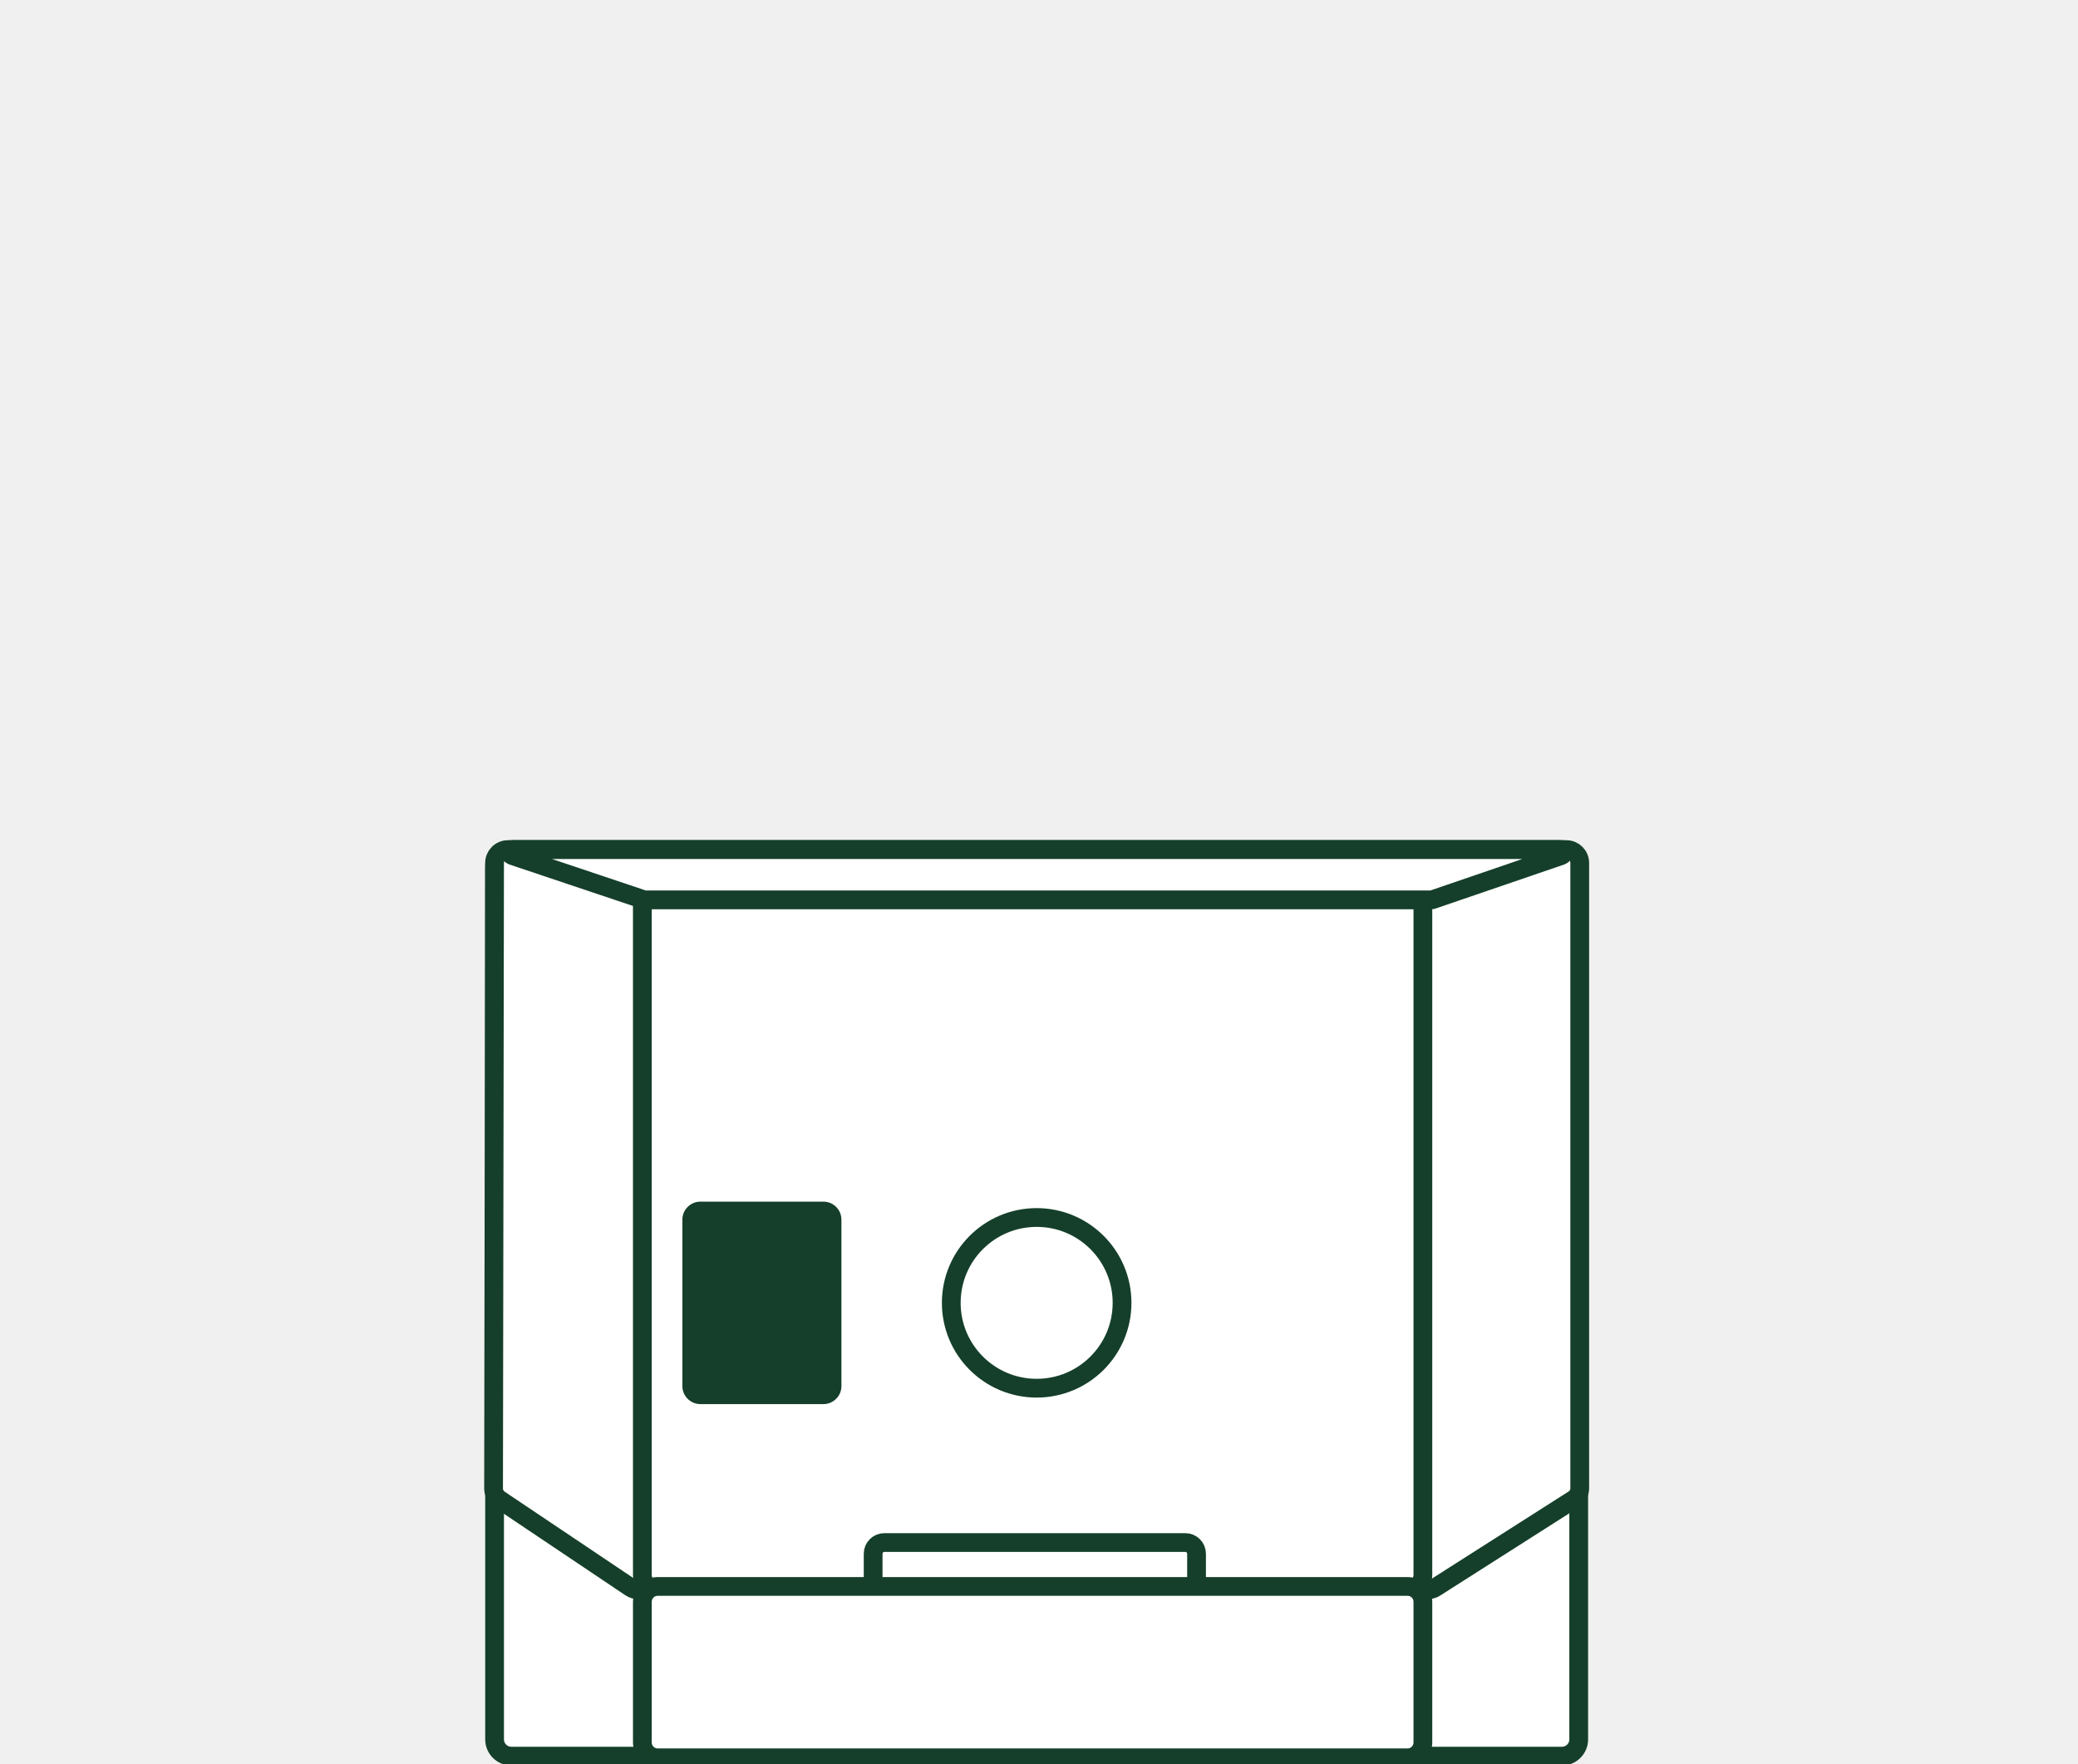
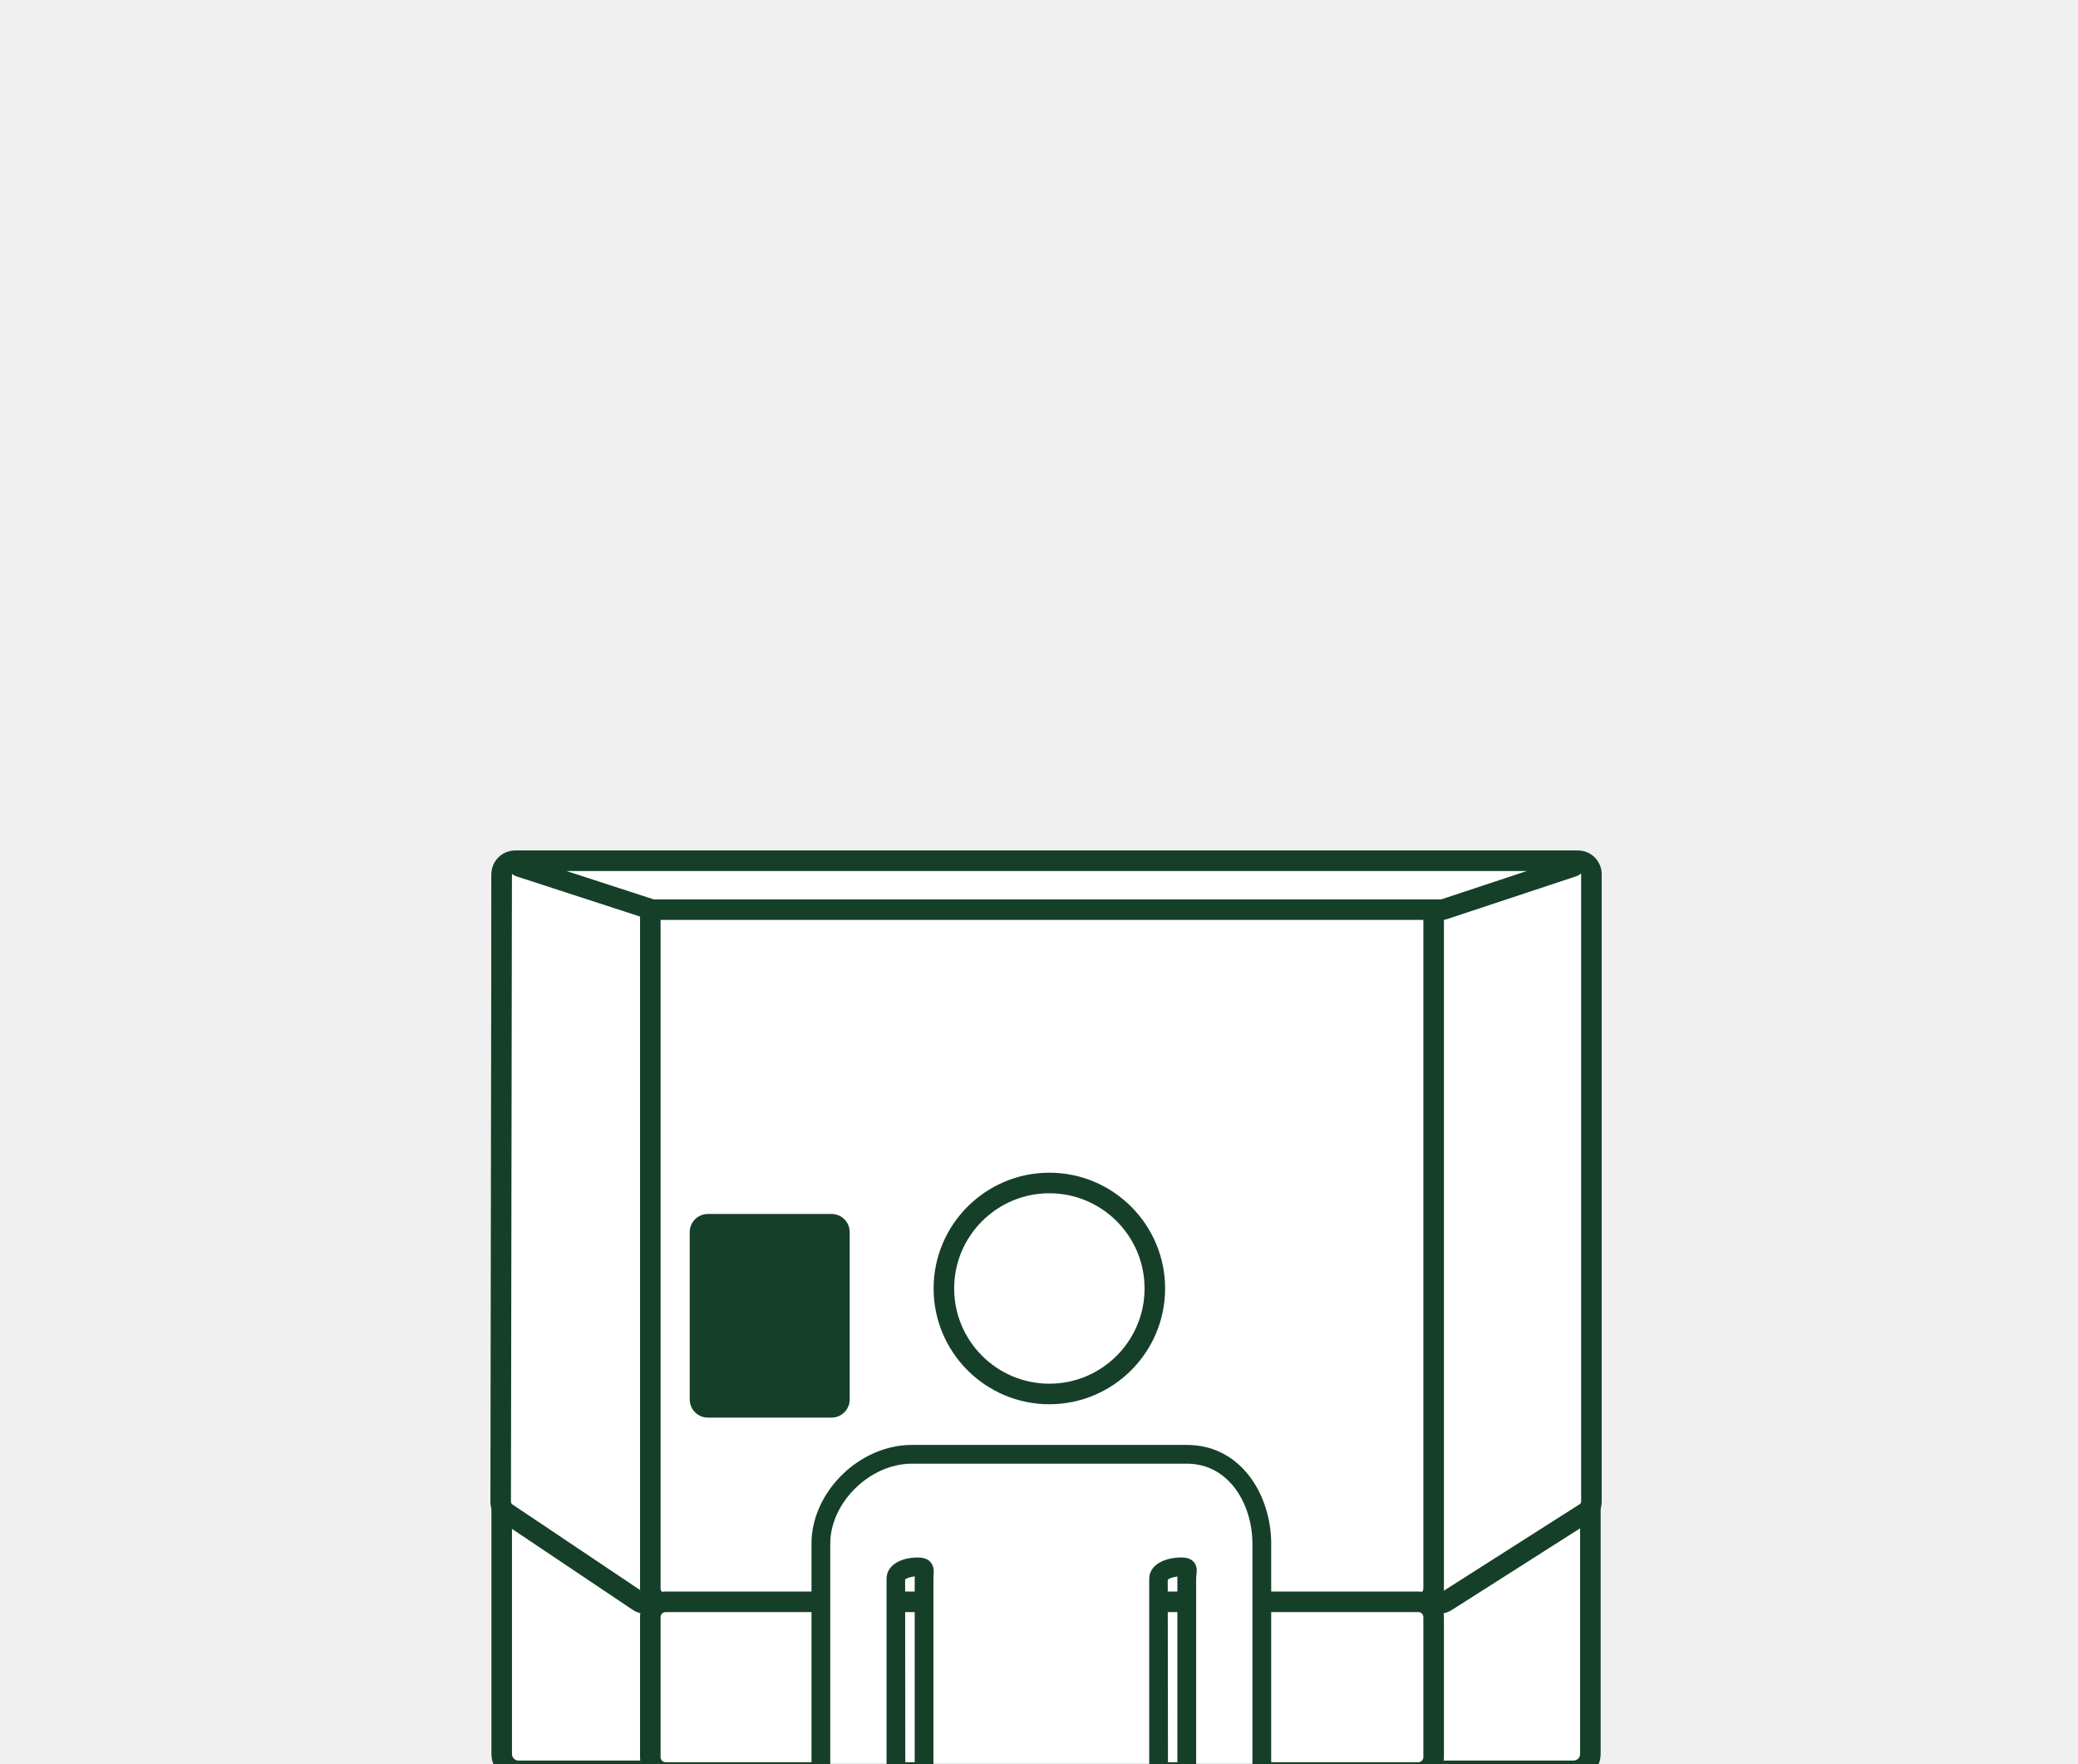
- <svg xmlns="http://www.w3.org/2000/svg" xmlns:xlink="http://www.w3.org/1999/xlink" version="1.1" id="Layer_1" x="0px" y="0px" viewBox="0 0 221.5 188" enable-background="new 0 0 221.5 188" xml:space="preserve">
+ <svg xmlns="http://www.w3.org/2000/svg" version="1.1" id="Layer_1" x="0px" y="0px" viewBox="0 0 221.5 188" enable-background="new 0 0 221.5 188" xml:space="preserve">
  <g>
-     <defs>
-       <rect id="SVGID_43_" x="51.611" y="89.552" width="117.778" height="98.796" />
-     </defs>
-     <clipPath id="SVGID_38_">
-       <use xlink:href="#SVGID_43_" overflow="visible" />
-     </clipPath>
-     <path clip-path="url(#SVGID_38_)" fill="#FFFFFF" d="M166.494,187.171H54.505c-0.986,0-1.786-0.8-1.786-1.786V92.338   c0-0.987,0.8-1.786,1.786-1.786h111.989c0.986,0,1.786,0.799,1.786,1.786v93.047C168.28,186.371,167.48,187.171,166.494,187.171" />
-     <path clip-path="url(#SVGID_38_)" fill="none" stroke="#153F2A" stroke-width="2" stroke-miterlimit="10" d="M166.494,187.171   H54.505c-0.986,0-1.786-0.8-1.786-1.786V92.338c0-0.987,0.8-1.786,1.786-1.786h111.989c0.986,0,1.786,0.799,1.786,1.786v93.047   C168.28,186.371,167.48,187.171,166.494,187.171z" />
-     <path clip-path="url(#SVGID_38_)" fill="#FFFFFF" d="M167.732,159.814l-14.757,9.401c-0.227,0.145-0.492,0.222-0.762,0.222H68.007   c-0.282,0-0.557-0.084-0.791-0.241l-13.976-9.378c-0.394-0.264-0.629-0.707-0.629-1.182l0.106-66.666   c0.002-0.784,0.637-1.418,1.42-1.418H166.97c0.784,0,1.419,0.636,1.419,1.42v66.644   C168.389,159.101,168.141,159.553,167.732,159.814" />
-     <path clip-path="url(#SVGID_38_)" fill="none" stroke="#153F2A" stroke-width="2" stroke-miterlimit="10" d="M167.732,159.814   l-14.757,9.401c-0.227,0.145-0.492,0.222-0.762,0.222H68.007c-0.282,0-0.557-0.084-0.791-0.241l-13.976-9.378   c-0.394-0.264-0.629-0.707-0.629-1.182l0.106-66.666c0.002-0.784,0.637-1.418,1.42-1.418H166.97c0.784,0,1.419,0.636,1.419,1.42   v66.644C168.389,159.101,168.141,159.553,167.732,159.814z" />
-     <path clip-path="url(#SVGID_38_)" fill="#FFFFFF" d="M150.096,169.437H70.044c-0.869,0-1.574-0.705-1.574-1.574V95.056   c0-0.87,0.705-1.575,1.574-1.575h80.051c0.869,0,1.574,0.705,1.574,1.575v72.807C151.669,168.732,150.964,169.437,150.096,169.437" />
-     <path clip-path="url(#SVGID_38_)" fill="none" stroke="#153F2A" stroke-width="2" stroke-miterlimit="10" d="M150.096,169.437   H70.044c-0.869,0-1.574-0.705-1.574-1.574V95.056c0-0.87,0.705-1.575,1.574-1.575h80.051c0.869,0,1.574,0.705,1.574,1.575v72.807   C151.669,168.732,150.964,169.437,150.096,169.437z" />
-     <path clip-path="url(#SVGID_38_)" fill="none" stroke="#153F2A" stroke-width="2" stroke-miterlimit="10" d="M126.348,169.437   H94.266c-0.66,0-1.195-0.534-1.195-1.193v-2.645c0-0.659,0.535-1.194,1.195-1.194h32.083c0.659,0,1.194,0.535,1.194,1.194v2.645   C127.542,168.903,127.007,169.437,126.348,169.437z M119.603,138.859c0,5.024-4.075,9.096-9.102,9.096   c-5.027,0-9.102-4.072-9.102-9.096c0-5.024,4.075-9.096,9.102-9.096C115.528,129.763,119.603,133.835,119.603,138.859z" />
-     <path clip-path="url(#SVGID_38_)" fill="#FFFFFF" d="M152.578,95.91H68.73c-0.033,0-0.066-0.005-0.097-0.016L54.6,91.185   c-0.34-0.114-0.26-0.633,0.097-0.633h111.641c0.356,0,0.437,0.516,0.099,0.632l-13.76,4.71   C152.645,95.905,152.612,95.91,152.578,95.91" />
-     <path clip-path="url(#SVGID_38_)" fill="none" stroke="#153F2A" stroke-width="2" stroke-miterlimit="10" d="M152.578,95.91H68.73   c-0.033,0-0.066-0.005-0.097-0.016L54.6,91.185c-0.34-0.114-0.26-0.633,0.097-0.633h111.641c0.356,0,0.437,0.516,0.099,0.632   l-13.76,4.71C152.645,95.905,152.612,95.91,152.578,95.91z" />
-     <path clip-path="url(#SVGID_38_)" fill="#153F2A" d="M87.769,149.651H74.658c-1.062,0-1.922-0.861-1.922-1.922v-17.735   c0-1.062,0.86-1.922,1.922-1.922h13.111c1.061,0,1.922,0.86,1.922,1.922v17.735C89.691,148.79,88.83,149.651,87.769,149.651" />
-     <path clip-path="url(#SVGID_38_)" fill="#FFFFFF" d="M150.043,187.348H70.098c-0.899,0-1.627-0.734-1.627-1.639v-14.985   c0-0.906,0.728-1.639,1.627-1.639h79.945c0.898,0,1.627,0.733,1.627,1.639v14.985C151.67,186.614,150.941,187.348,150.043,187.348" />
-     <path clip-path="url(#SVGID_38_)" fill="none" stroke="#153F2A" stroke-width="2" stroke-miterlimit="10" d="M150.043,187.348   H70.098c-0.899,0-1.627-0.734-1.627-1.639v-14.985c0-0.906,0.728-1.639,1.627-1.639h79.945c0.898,0,1.627,0.733,1.627,1.639v14.985   C151.67,186.614,150.941,187.348,150.043,187.348z" />
+     <g>
+       <path fill="#FFFFFF" d="M167.728,188.736H55.271c-0.99,0-1.793-0.803-1.793-1.793V93.535c0-0.99,0.803-1.793,1.793-1.793h112.458    c0.99,0,1.793,0.803,1.793,1.793v93.408C169.522,187.933,168.719,188.736,167.728,188.736z" />
+       <path fill="#163F2A" d="M167.729,189.831H55.271c-1.592,0-2.888-1.296-2.888-2.889V93.534c0-1.592,1.296-2.888,2.888-2.888    h112.458c1.592,0,2.888,1.296,2.888,2.888v93.408C170.616,188.535,169.32,189.831,167.729,189.831z M55.271,92.836    c-0.385,0-0.698,0.313-0.698,0.698v93.408c0,0.386,0.313,0.699,0.698,0.699h112.458c0.385,0,0.698-0.313,0.698-0.699V93.534    c0-0.385-0.313-0.698-0.698-0.698H55.271z" />
+     </g>
+     <g>
+       <path fill="#FFFFFF" d="M168.972,161.244l-14.818,9.433c-0.229,0.146-0.494,0.223-0.765,0.223H68.828    c-0.283,0-0.559-0.084-0.794-0.242L54,161.248c-0.395-0.265-0.632-0.71-0.632-1.186l0.106-66.898    c0.001-0.786,0.639-1.423,1.425-1.423h113.306c0.787,0,1.425,0.638,1.425,1.425v66.875    C169.631,160.529,169.383,160.982,168.972,161.244z" />
+       <path fill="#163F2A" d="M153.388,171.995h-84.56c-0.502,0-0.987-0.148-1.404-0.429l-14.033-9.409    c-0.699-0.468-1.117-1.251-1.117-2.095l0.106-66.9c0.004-1.388,1.134-2.516,2.521-2.516h113.306c1.39,0,2.521,1.131,2.521,2.521    v66.875c0,0.866-0.437,1.66-1.167,2.126l-14.818,9.433C154.337,171.858,153.868,171.995,153.388,171.995z M54.9,92.836    c-0.183,0-0.331,0.148-0.331,0.331l-0.106,66.897c0,0.109,0.055,0.213,0.146,0.273l14.035,9.411    c0.056,0.037,0.119,0.057,0.185,0.057h84.56c0.063,0,0.123-0.018,0.177-0.052l14.819-9.434c0.096-0.061,0.153-0.165,0.153-0.278    V93.167c0-0.183-0.148-0.331-0.331-0.331H54.9z" />
+     </g>
+     <g>
+       <path fill="#FFFFFF" d="M151.237,170.9H70.899c-0.872,0-1.58-0.707-1.58-1.58V96.267c0-0.872,0.707-1.58,1.58-1.58h80.338    c0.872,0,1.58,0.707,1.58,1.58v73.053C152.816,170.193,152.109,170.9,151.237,170.9z" />
+       <path fill="#163F2A" d="M151.236,171.995H70.898c-1.475,0-2.674-1.2-2.674-2.675V96.267c0-1.475,1.199-2.674,2.674-2.674h80.338    c1.475,0,2.675,1.199,2.675,2.674v73.054C153.911,170.795,152.711,171.995,151.236,171.995z M70.898,95.782    c-0.268,0-0.484,0.217-0.484,0.484v73.054c0,0.268,0.217,0.485,0.484,0.485h80.338c0.268,0,0.485-0.218,0.485-0.485V96.267    c0-0.268-0.218-0.484-0.485-0.484H70.898z" />
+     </g>
+     <g>
+       <path fill="#163F2A" d="M127.356,171.995H95.255c-1.263,0-2.29-1.027-2.29-2.29v-2.647c0-1.263,1.027-2.29,2.29-2.29h32.102    c1.263,0,2.29,1.027,2.29,2.29v2.647C129.646,170.968,128.619,171.995,127.356,171.995z M95.255,166.957    c-0.056,0-0.101,0.045-0.101,0.101v2.647c0,0.056,0.045,0.101,0.101,0.101h32.102c0.056,0,0.101-0.045,0.101-0.101v-2.647    c0-0.056-0.045-0.101-0.101-0.101H95.255z" />
+     </g>
+     <g>
+       <path fill="#FFFFFF" d="M153.752,96.952H69.557c-0.033,0-0.066-0.005-0.097-0.015l-14.091-4.58    c-0.341-0.111-0.261-0.615,0.097-0.615h112.103c0.358,0,0.439,0.502,0.099,0.614l-13.817,4.58    C153.82,96.947,153.786,96.952,153.752,96.952z" />
+       <path fill="#163F2A" d="M153.752,98.047H69.391l-0.257-0.065l-14.103-4.584c-0.664-0.216-1.066-0.873-0.957-1.562    c0.109-0.689,0.695-1.189,1.393-1.189h112.103c0.695,0,1.281,0.499,1.392,1.186c0.11,0.688-0.289,1.345-0.949,1.562l-13.815,4.58    C154.053,98.022,153.903,98.047,153.752,98.047z M69.682,95.857h83.943l9.115-3.021H60.385L69.682,95.857z" />
+     </g>
+     <g>
+       <path fill="#163F2A" d="M88.639,151.09H75.453c-1.068,0-1.933-0.865-1.933-1.933V131.32c0-1.068,0.865-1.933,1.933-1.933h13.186    c1.068,0,1.933,0.865,1.933,1.933v17.837C90.572,150.224,89.706,151.09,88.639,151.09z" />
+     </g>
+     <g>
+       <path fill="#FFFFFF" d="M151.184,188.914H70.951c-0.902,0-1.632-0.731-1.632-1.632v-14.925c0-0.902,0.731-1.632,1.632-1.632    h80.232c0.902,0,1.632,0.731,1.632,1.632v14.925C152.816,188.183,152.085,188.914,151.184,188.914z" />
+       <path fill="#163F2A" d="M151.184,190.009H70.951c-1.503,0-2.727-1.224-2.727-2.728v-14.926c0-1.503,1.224-2.727,2.727-2.727    h80.232c1.504,0,2.728,1.224,2.728,2.727v14.926C153.911,188.785,152.688,190.009,151.184,190.009z M70.951,171.818    c-0.296,0-0.537,0.241-0.537,0.537v14.926c0,0.297,0.241,0.538,0.537,0.538h80.232c0.297,0,0.538-0.241,0.538-0.538v-14.926    c0-0.296-0.241-0.537-0.538-0.537H70.951z" />
+     </g>
+   </g>
+   <g>
+     <g>
+       <circle fill="#FFFFFF" cx="111.855" cy="137.328" r="11.244" />
+       <path fill="#163F2A" d="M111.855,149.666c-6.804,0-12.339-5.535-12.339-12.339c0-6.803,5.535-12.338,12.339-12.338    c6.803,0,12.338,5.535,12.338,12.338C124.193,144.131,118.658,149.666,111.855,149.666z M111.855,127.179    c-5.597,0-10.149,4.553-10.149,10.148c0,5.597,4.553,10.149,10.149,10.149c5.596,0,10.148-4.553,10.148-10.149    C122.004,131.731,117.451,127.179,111.855,127.179z" />
+     </g>
+   </g>
+   <g>
+     <path fill="#FFFFFF" d="M95.5,189v-20.72c0-0.925,1.358-1.28,2.284-1.28h0.034c0.925,0,0.683,0.355,0.683,1.28V189h25v-20.72   c0-0.925,1.468-1.28,2.393-1.28h0.034c0.925,0,0.573,0.355,0.573,1.28V189h8v-24.476c0-4.97-3.023-9.524-7.993-9.524H97.203   c-4.97,0-9.703,4.554-9.703,9.524V189H95.5z" />
+     <path fill="#163F2A" d="M135.5,190h-10v-21.72c0-0.09,0.003-0.175,0.007-0.255c-0.527,0.063-0.943,0.23-1.035,0.35L124.5,190h-27   v-21.72c0-0.094,0.002-0.182,0.005-0.266c-0.554,0.053-0.952,0.233-1.025,0.333L96.5,190h-10v-25.477   c0-5.508,5.102-10.523,10.703-10.523h29.305c5.841,0,8.992,5.422,8.992,10.523V190z M127.5,188h6v-23.477   c0-4.132-2.45-8.523-6.992-8.523H97.203c-4.474,0-8.703,4.143-8.703,8.523V188h6v-19.72c0-1.566,1.702-2.28,3.283-2.28   c0.454,0,0.986,0.053,1.372,0.461c0.415,0.44,0.385,0.974,0.36,1.402c-0.007,0.121-0.016,0.26-0.016,0.417V188h23v-19.72   c0-1.566,1.759-2.28,3.394-2.28c0.301,0,0.928,0,1.346,0.468c0.396,0.443,0.335,0.978,0.295,1.331   c-0.015,0.133-0.034,0.292-0.034,0.481V188z" />
  </g>
</svg>
